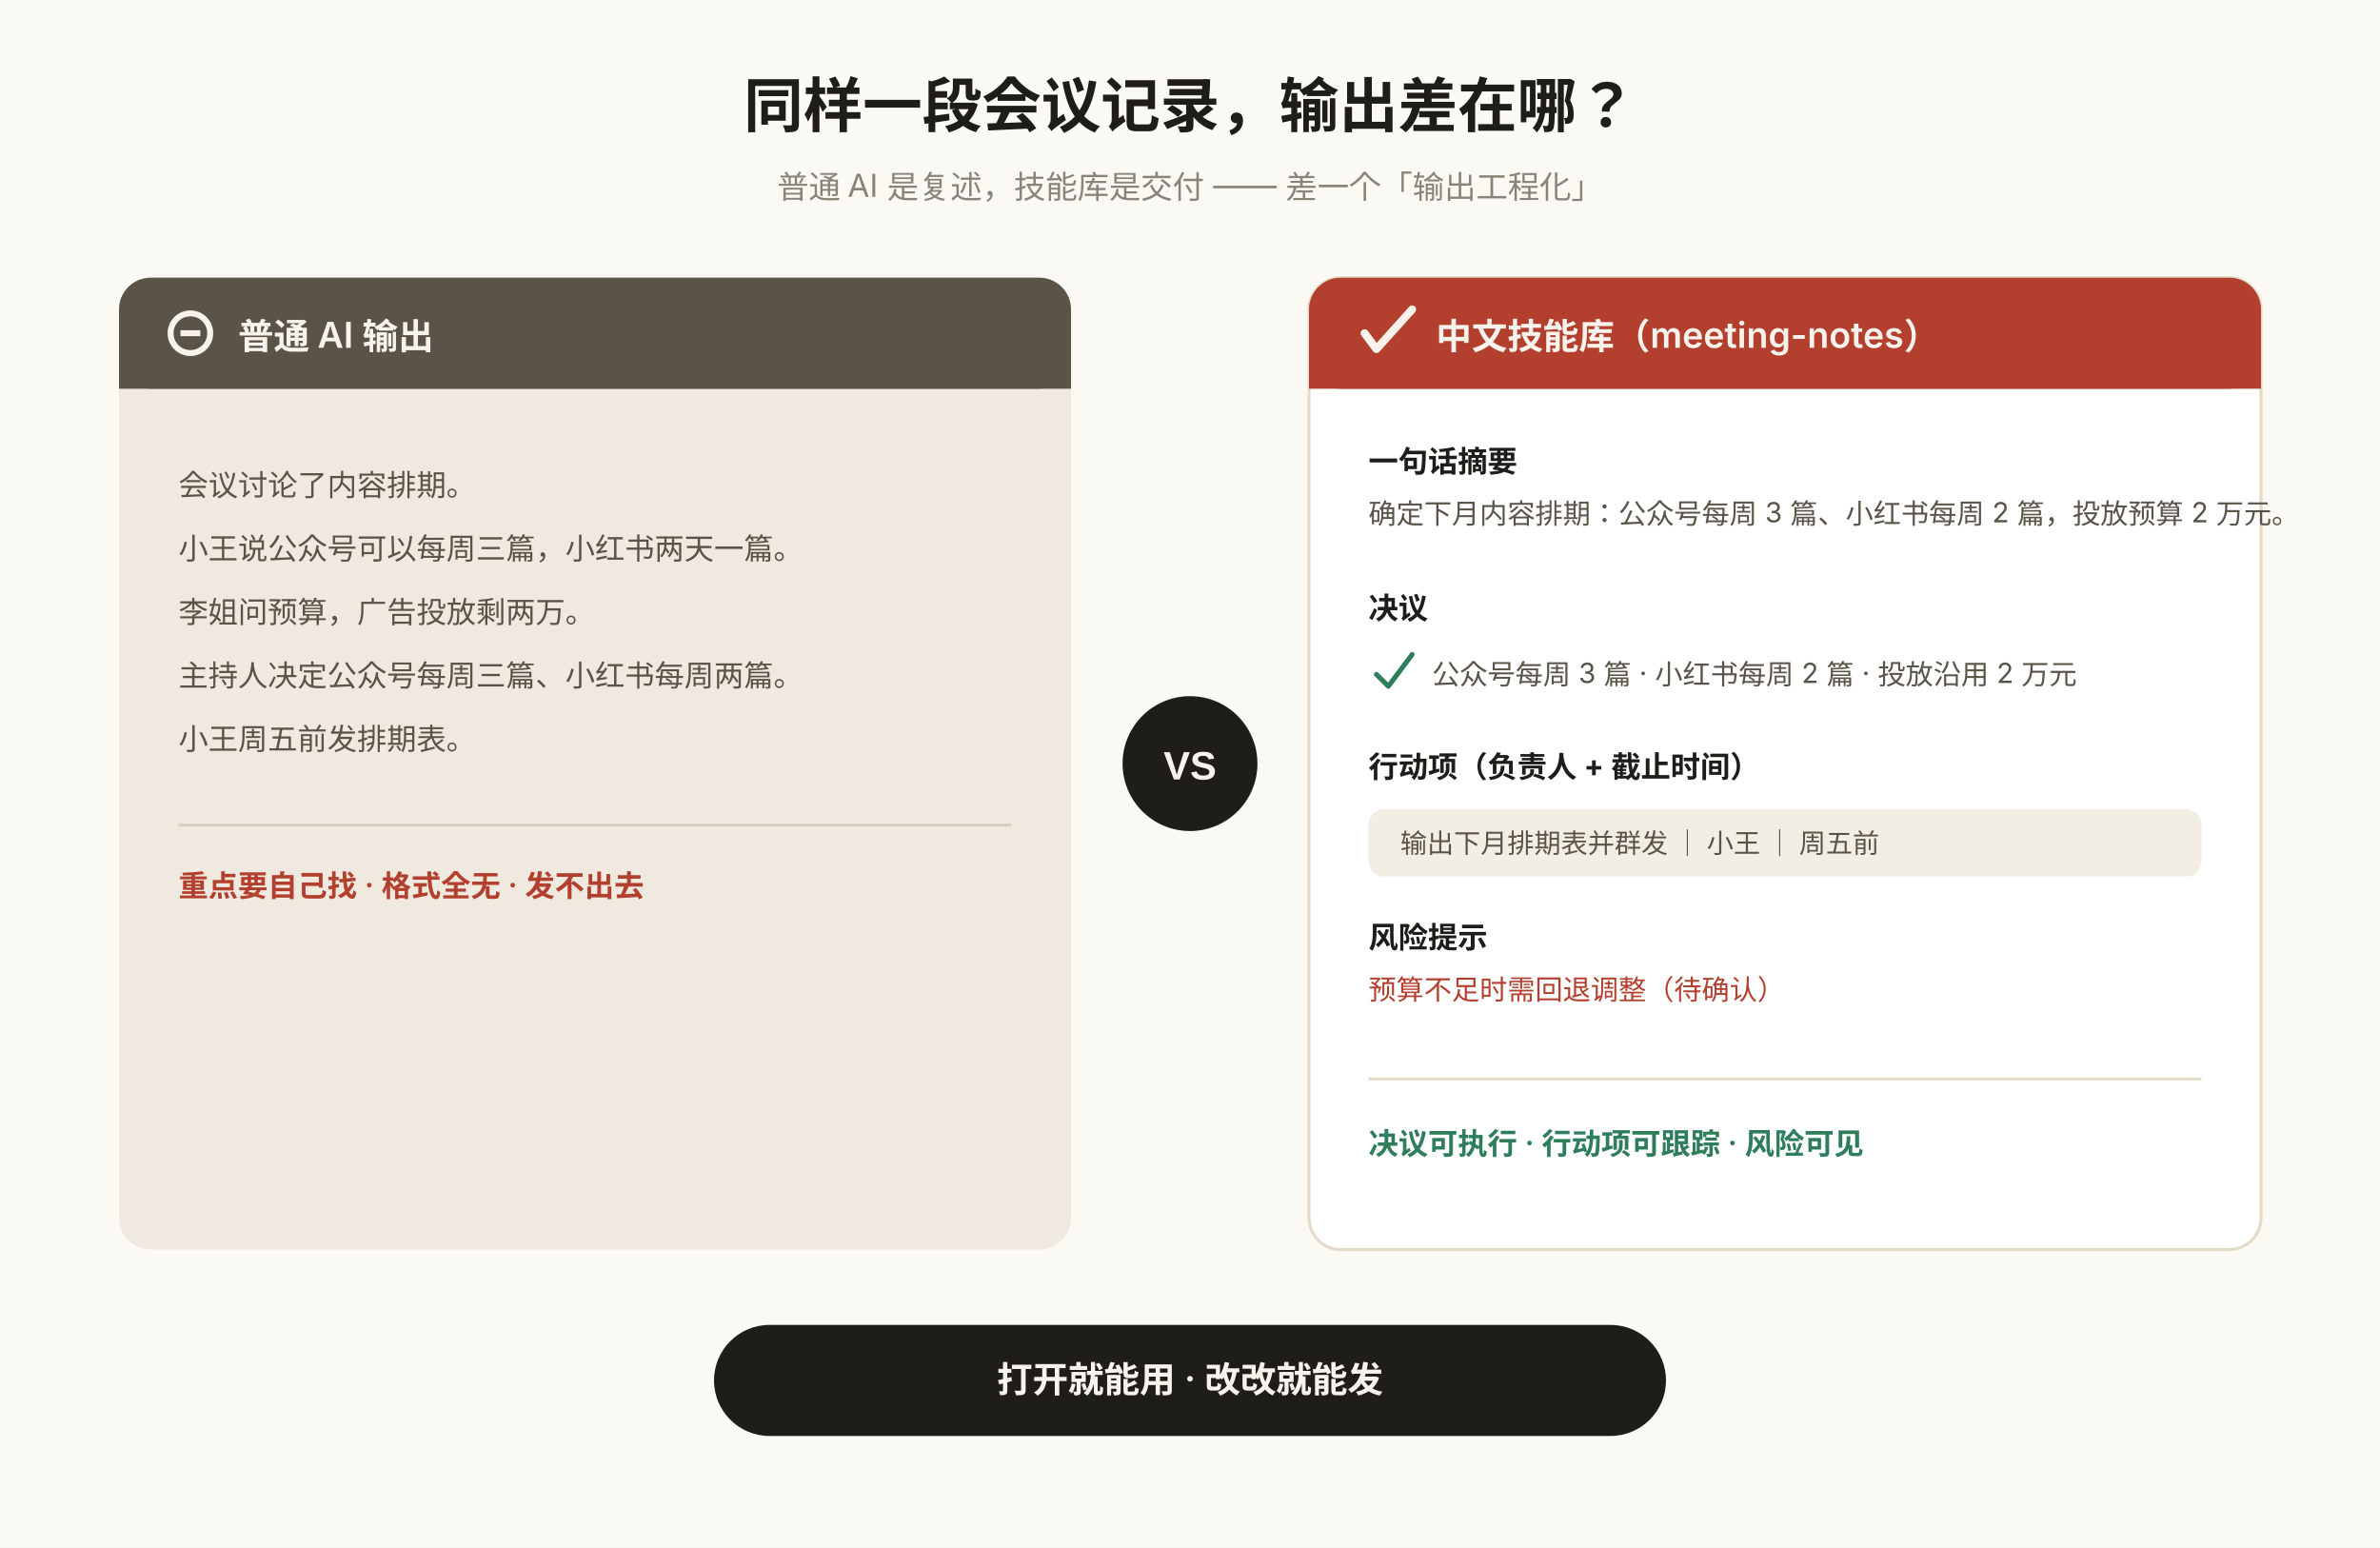
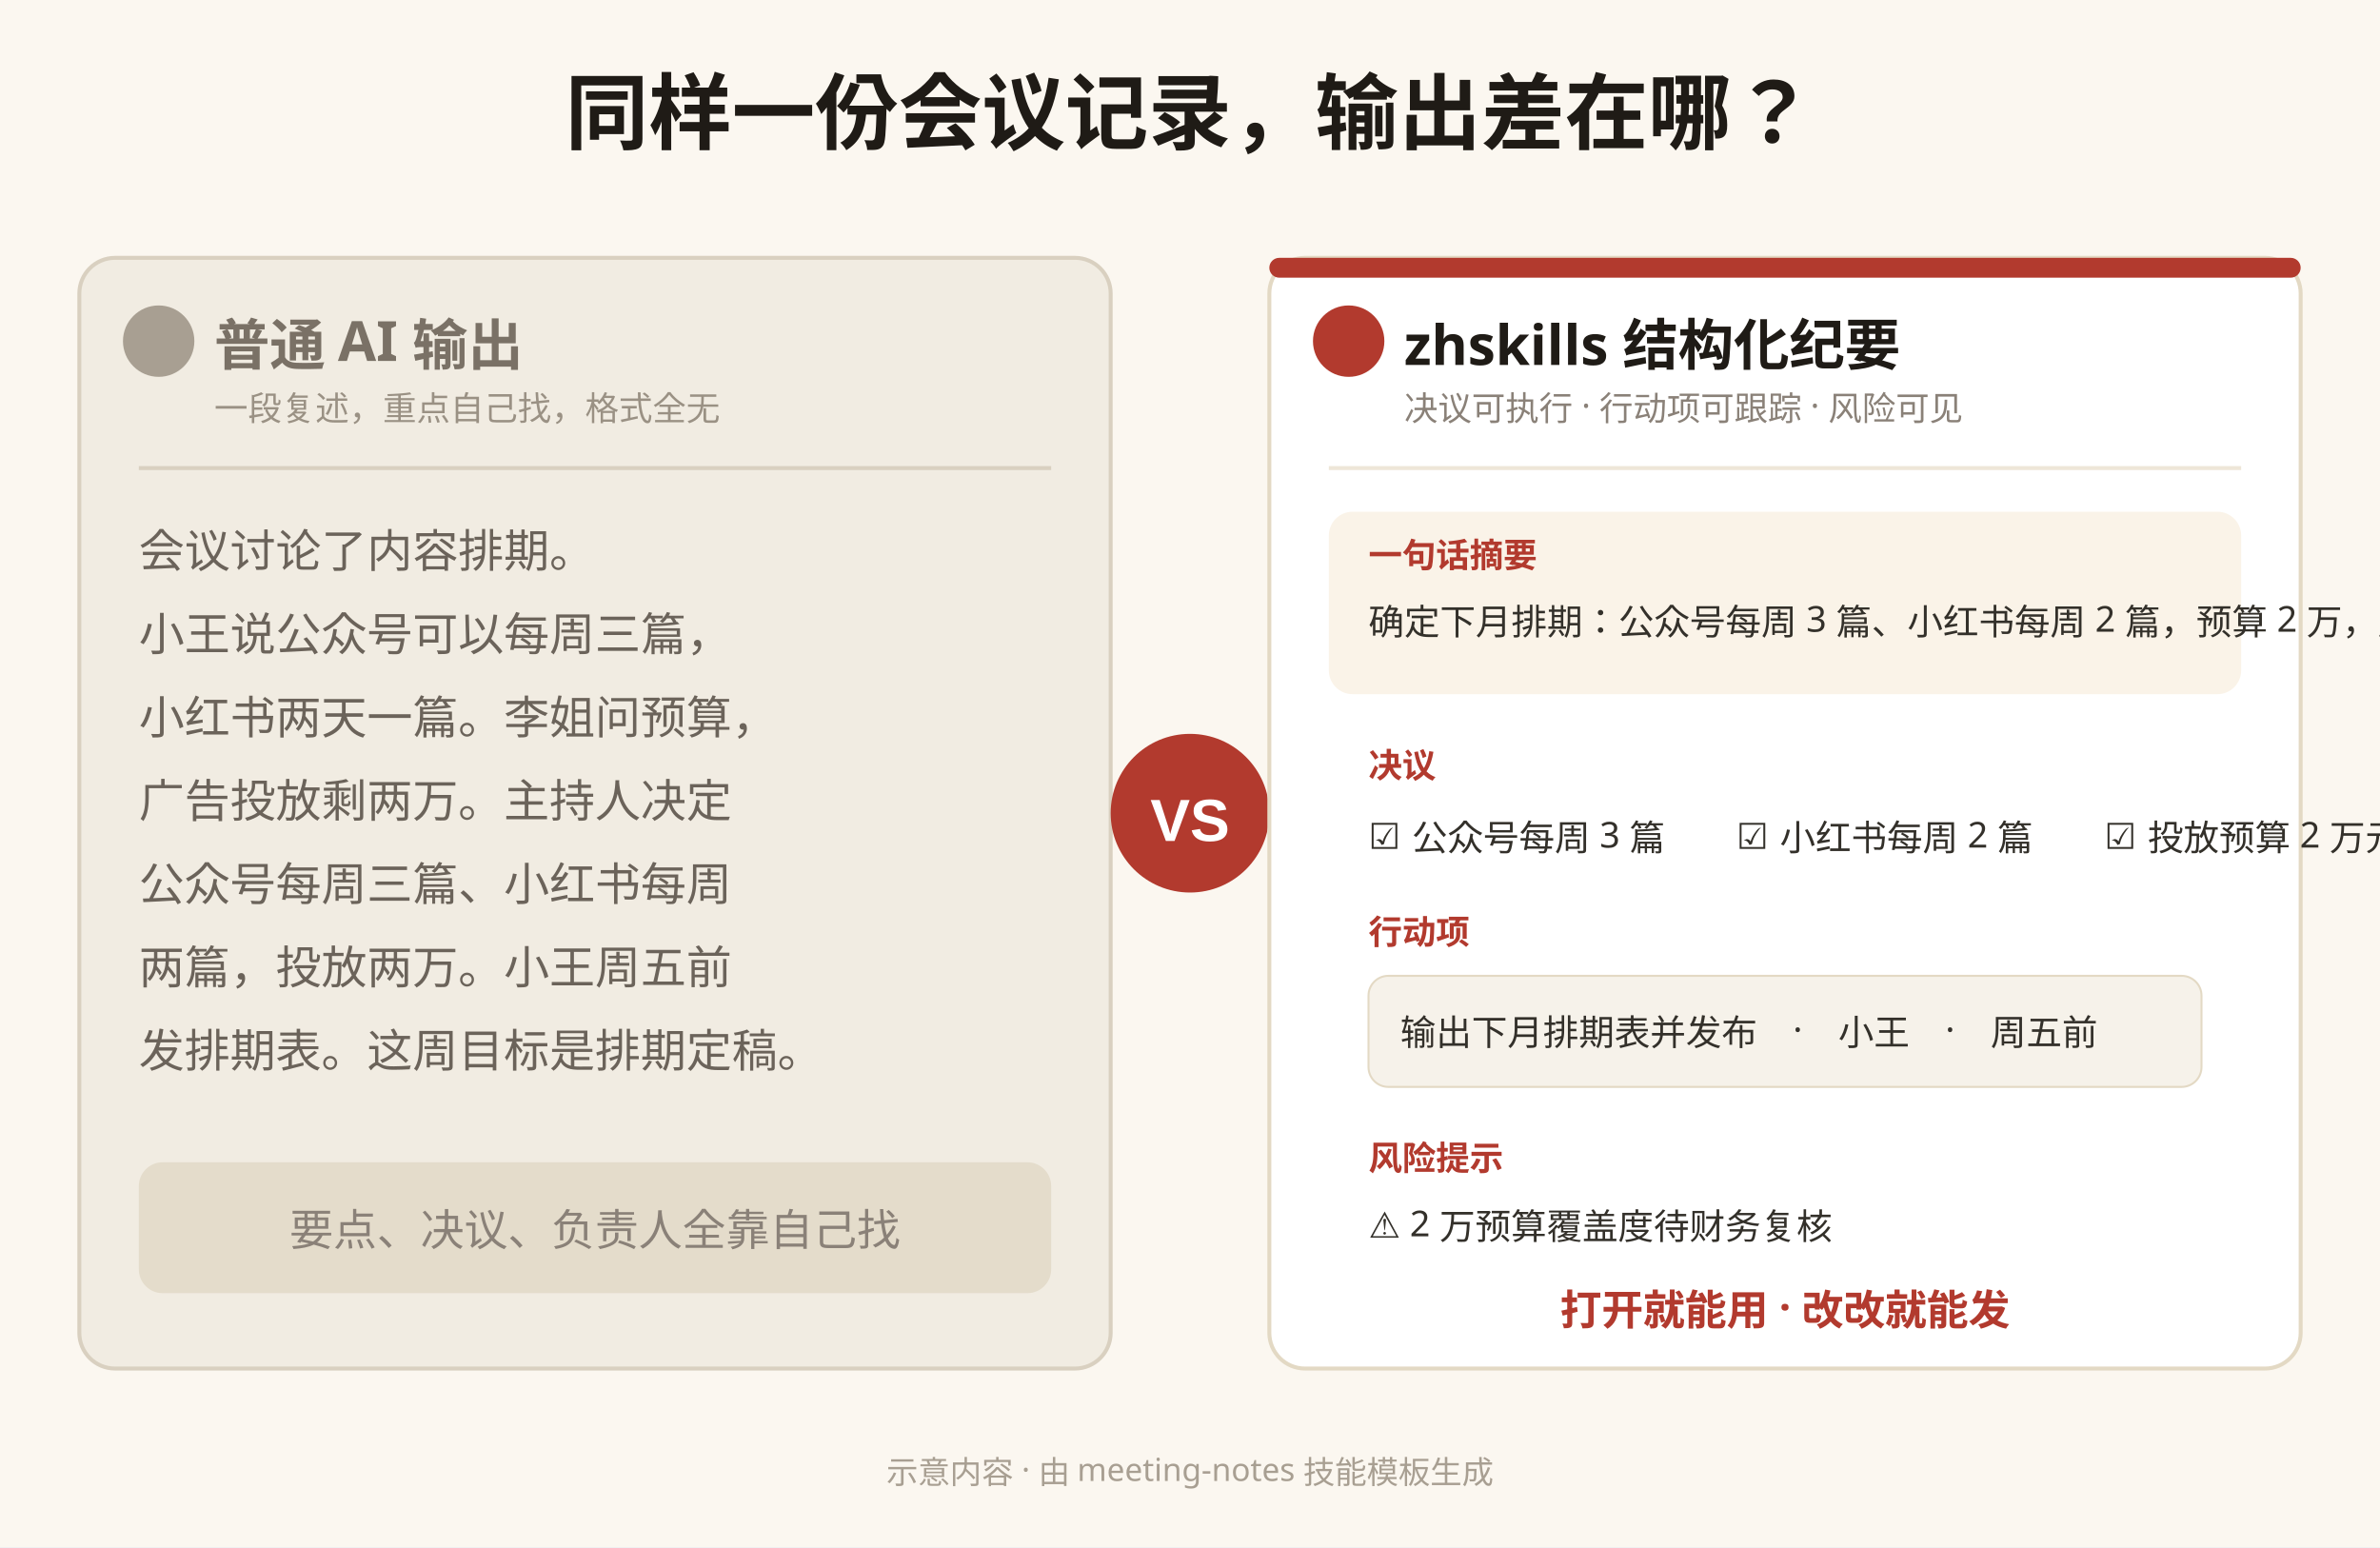
- <svg xmlns="http://www.w3.org/2000/svg" width="1200" height="780" viewBox="0 0 1200 780" role="img" aria-label="普通 AI 输出与中文技能库输出对比">
-   <rect width="1200" height="780" fill="#FBF9F4" />
-   <text x="600" y="64" text-anchor="middle" font-family="system-ui, -apple-system, 'PingFang SC', 'Hiragino Sans GB', 'Microsoft YaHei', sans-serif" font-size="30" font-weight="700" fill="#1F1D1A">同样一段会议记录，输出差在哪？</text>
-   <text x="600" y="100" text-anchor="middle" font-family="system-ui, -apple-system, 'PingFang SC', 'Hiragino Sans GB', 'Microsoft YaHei', sans-serif" font-size="16" fill="#8A8378">普通 AI 是复述，技能库是交付 —— 差一个「输出工程化」</text>
-   <g>
-     <rect x="60" y="140" width="480" height="490" rx="16" fill="#EFE9DF" />
-     <rect x="60" y="140" width="480" height="56" rx="16" fill="#5A5348" />
-     <rect x="60" y="180" width="480" height="16" fill="#5A5348" />
-     <circle cx="96" cy="168" r="10" fill="none" stroke="#F7F3EC" stroke-width="3" />
-     <line x1="91" y1="168" x2="101" y2="168" stroke="#F7F3EC" stroke-width="3" />
-     <text x="120" y="176" font-family="system-ui, -apple-system, 'PingFang SC', 'Hiragino Sans GB', 'Microsoft YaHei', sans-serif" font-size="18" font-weight="600" fill="#F7F3EC">普通 AI 输出</text>
-     <text x="90" y="250" font-family="system-ui, -apple-system, 'PingFang SC', 'Hiragino Sans GB', 'Microsoft YaHei', sans-serif" font-size="15" fill="#5A5348">会议讨论了内容排期。</text>
-     <text x="90" y="282" font-family="system-ui, -apple-system, 'PingFang SC', 'Hiragino Sans GB', 'Microsoft YaHei', sans-serif" font-size="15" fill="#5A5348">小王说公众号可以每周三篇，小红书两天一篇。</text>
-     <text x="90" y="314" font-family="system-ui, -apple-system, 'PingFang SC', 'Hiragino Sans GB', 'Microsoft YaHei', sans-serif" font-size="15" fill="#5A5348">李姐问预算，广告投放剩两万。</text>
-     <text x="90" y="346" font-family="system-ui, -apple-system, 'PingFang SC', 'Hiragino Sans GB', 'Microsoft YaHei', sans-serif" font-size="15" fill="#5A5348">主持人决定公众号每周三篇、小红书每周两篇。</text>
-     <text x="90" y="378" font-family="system-ui, -apple-system, 'PingFang SC', 'Hiragino Sans GB', 'Microsoft YaHei', sans-serif" font-size="15" fill="#5A5348">小王周五前发排期表。</text>
-     <line x1="90" y1="416" x2="510" y2="416" stroke="#D8CFC0" stroke-width="1.5" />
-     <text x="90" y="452" font-family="system-ui, -apple-system, 'PingFang SC', 'Hiragino Sans GB', 'Microsoft YaHei', sans-serif" font-size="15" font-weight="600" fill="#B3402E">重点要自己找 · 格式全无 · 发不出去</text>
-   </g>
-   <circle cx="600" cy="385" r="34" fill="#1F1D1A" />
-   <text x="600" y="393" text-anchor="middle" font-family="Arial, Helvetica, sans-serif" font-size="20" font-weight="700" fill="#F7F3EC">VS</text>
-   <g>
-     <rect x="660" y="140" width="480" height="490" rx="16" fill="#FFFFFF" stroke="#E4DAC8" stroke-width="1.5" />
-     <rect x="660" y="140" width="480" height="56" rx="16" fill="#B3402E" />
-     <rect x="660" y="180" width="480" height="16" fill="#B3402E" />
-     <path d="M688 168 L694 176 L712 156" fill="none" stroke="#F7F3EC" stroke-width="4" stroke-linecap="round" stroke-linejoin="round" />
-     <text x="724" y="176" font-family="system-ui, -apple-system, 'PingFang SC', 'Hiragino Sans GB', 'Microsoft YaHei', sans-serif" font-size="18" font-weight="600" fill="#F7F3EC">中文技能库（meeting-notes）</text>
-     <text x="690" y="238" font-family="system-ui, -apple-system, 'PingFang SC', 'Hiragino Sans GB', 'Microsoft YaHei', sans-serif" font-size="15" font-weight="700" fill="#1F1D1A">一句话摘要</text>
-     <text x="690" y="264" font-family="system-ui, -apple-system, 'PingFang SC', 'Hiragino Sans GB', 'Microsoft YaHei', sans-serif" font-size="14" fill="#5A5348">确定下月内容排期：公众号每周 3 篇、小红书每周 2 篇，投放预算 2 万元。</text>
-     <text x="690" y="312" font-family="system-ui, -apple-system, 'PingFang SC', 'Hiragino Sans GB', 'Microsoft YaHei', sans-serif" font-size="15" font-weight="700" fill="#1F1D1A">决议</text>
-     <path d="M694 340 L700 346 L712 330" fill="none" stroke="#2E7D5B" stroke-width="2.5" stroke-linecap="round" stroke-linejoin="round" />
-     <text x="722" y="345" font-family="system-ui, -apple-system, 'PingFang SC', 'Hiragino Sans GB', 'Microsoft YaHei', sans-serif" font-size="14" fill="#5A5348">公众号每周 3 篇 · 小红书每周 2 篇 · 投放沿用 2 万元</text>
-     <text x="690" y="392" font-family="system-ui, -apple-system, 'PingFang SC', 'Hiragino Sans GB', 'Microsoft YaHei', sans-serif" font-size="15" font-weight="700" fill="#1F1D1A">行动项（负责人 + 截止时间）</text>
-     <rect x="690" y="408" width="420" height="34" rx="8" fill="#F3EEE4" />
-     <text x="706" y="430" font-family="system-ui, -apple-system, 'PingFang SC', 'Hiragino Sans GB', 'Microsoft YaHei', sans-serif" font-size="13.5" fill="#5A5348">输出下月排期表并群发 ｜ 小王 ｜ 周五前</text>
-     <text x="690" y="478" font-family="system-ui, -apple-system, 'PingFang SC', 'Hiragino Sans GB', 'Microsoft YaHei', sans-serif" font-size="15" font-weight="700" fill="#1F1D1A">风险提示</text>
-     <text x="690" y="504" font-family="system-ui, -apple-system, 'PingFang SC', 'Hiragino Sans GB', 'Microsoft YaHei', sans-serif" font-size="14" fill="#B3402E">预算不足时需回退调整（待确认）</text>
-     <line x1="690" y1="544" x2="1110" y2="544" stroke="#E4DAC8" stroke-width="1.5" />
-     <text x="690" y="582" font-family="system-ui, -apple-system, 'PingFang SC', 'Hiragino Sans GB', 'Microsoft YaHei', sans-serif" font-size="15" font-weight="600" fill="#2E7D5B">决议可执行 · 行动项可跟踪 · 风险可见</text>
-   </g>
-   <rect x="360" y="668" width="480" height="56" rx="28" fill="#1F1D1A" />
-   <text x="600" y="702" text-anchor="middle" font-family="system-ui, -apple-system, 'PingFang SC', 'Hiragino Sans GB', 'Microsoft YaHei', sans-serif" font-size="18" font-weight="600" fill="#F7F3EC">打开就能用 · 改改就能发</text>
+ <svg xmlns="http://www.w3.org/2000/svg" viewBox="0 0 1200 780" width="1200" height="780">
+   <rect width="1200" height="780" fill="#FBF7F0" />
+   <text x="600" y="72" text-anchor="middle" font-family="'Microsoft YaHei','PingFang SC',sans-serif" font-size="42" font-weight="700" fill="#1F1B16">同样一份会议记录，输出差在哪？</text>
+   <rect x="40" y="130" width="520" height="560" rx="18" fill="#F1ECE2" stroke="#D9D0C0" stroke-width="2" />
+   <circle cx="80" cy="172" r="18" fill="#A89F92" />
+   <text x="108" y="184" font-family="'Microsoft YaHei','PingFang SC',sans-serif" font-size="28" font-weight="700" fill="#7A7166">普通 AI 输出</text>
+   <text x="108" y="212" font-family="'Microsoft YaHei','PingFang SC',sans-serif" font-size="17" fill="#9A9184">一段复述，重点自己找，格式全无</text>
+   <line x1="70" y1="236" x2="530" y2="236" stroke="#D9D0C0" stroke-width="2" />
+   <text x="70" y="286" font-family="'Microsoft YaHei','PingFang SC',sans-serif" font-size="23" fill="#6B635A">会议讨论了内容排期。</text>
+   <text x="70" y="328" font-family="'Microsoft YaHei','PingFang SC',sans-serif" font-size="23" fill="#6B635A">小王说公众号可以每周三篇，</text>
+   <text x="70" y="370" font-family="'Microsoft YaHei','PingFang SC',sans-serif" font-size="23" fill="#6B635A">小红书两天一篇。李姐问预算，</text>
+   <text x="70" y="412" font-family="'Microsoft YaHei','PingFang SC',sans-serif" font-size="23" fill="#6B635A">广告投放剩两万。主持人决定</text>
+   <text x="70" y="454" font-family="'Microsoft YaHei','PingFang SC',sans-serif" font-size="23" fill="#6B635A">公众号每周三篇、小红书每周</text>
+   <text x="70" y="496" font-family="'Microsoft YaHei','PingFang SC',sans-serif" font-size="23" fill="#6B635A">两篇，投放两万。小王周五前</text>
+   <text x="70" y="538" font-family="'Microsoft YaHei','PingFang SC',sans-serif" font-size="23" fill="#6B635A">发排期表。这周目标是排期定稿。</text>
+   <rect x="70" y="586" width="460" height="66" rx="12" fill="#E4DCCB" />
+   <text x="300" y="628" text-anchor="middle" font-family="'Microsoft YaHei','PingFang SC',sans-serif" font-size="22" fill="#8A8178">要点、决议、负责人全靠自己找</text>
+   <circle cx="600" cy="410" r="40" fill="#B23A2E" />
+   <text x="600" y="424" text-anchor="middle" font-family="Arial,sans-serif" font-size="30" font-weight="800" fill="#FFFFFF">VS</text>
+   <rect x="640" y="130" width="520" height="560" rx="18" fill="#FFFFFF" stroke="#E3D9C4" stroke-width="2" />
+   <rect x="640" y="130" width="520" height="10" rx="5" fill="#B23A2E" />
+   <circle cx="680" cy="172" r="18" fill="#B23A2E" />
+   <text x="708" y="184" font-family="'Microsoft YaHei','PingFang SC',sans-serif" font-size="28" font-weight="700" fill="#1F1B16">zhskills 结构化纪要</text>
+   <text x="708" y="212" font-family="'Microsoft YaHei','PingFang SC',sans-serif" font-size="17" fill="#8A8178">决议可执行 · 行动项可跟踪 · 风险可见</text>
+   <line x1="670" y1="236" x2="1130" y2="236" stroke="#EEE6D8" stroke-width="2" />
+   <rect x="670" y="258" width="460" height="92" rx="12" fill="#FAF3E8" />
+   <text x="690" y="286" font-family="'Microsoft YaHei','PingFang SC',sans-serif" font-size="17" font-weight="700" fill="#B23A2E">一句话摘要</text>
+   <text x="690" y="320" font-family="'Microsoft YaHei','PingFang SC',sans-serif" font-size="18" fill="#33302A">确定下月排期：公众号每周 3 篇、小红书每周 2 篇，预算 2 万，周五前出排期表。</text>
+   <text x="690" y="392" font-family="'Microsoft YaHei','PingFang SC',sans-serif" font-size="17" font-weight="700" fill="#B23A2E">决议</text>
+   <text x="690" y="428" font-family="'Microsoft YaHei','PingFang SC',sans-serif" font-size="18" fill="#33302A">☑ 公众号每周 3 篇　　☑ 小红书每周 2 篇　　☑ 投放预算 2 万元</text>
+   <text x="690" y="476" font-family="'Microsoft YaHei','PingFang SC',sans-serif" font-size="17" font-weight="700" fill="#B23A2E">行动项</text>
+   <rect x="690" y="492" width="420" height="56" rx="10" fill="#F6F2EA" stroke="#E3D9C4" />
+   <text x="706" y="527" font-family="'Microsoft YaHei','PingFang SC',sans-serif" font-size="18" fill="#33302A">输出下月排期表并发布　·　小王　·　周五前</text>
+   <text x="690" y="590" font-family="'Microsoft YaHei','PingFang SC',sans-serif" font-size="17" font-weight="700" fill="#B23A2E">风险提示</text>
+   <text x="690" y="624" font-family="'Microsoft YaHei','PingFang SC',sans-serif" font-size="18" fill="#33302A">⚠ 2 万预算覆盖度待财务复核</text>
+   <text x="900" y="668" text-anchor="middle" font-family="'Microsoft YaHei','PingFang SC',sans-serif" font-size="21" font-weight="700" fill="#B23A2E">打开就能用 · 改改就能发</text>
+   <text x="600" y="748" text-anchor="middle" font-family="'Microsoft YaHei','PingFang SC',sans-serif" font-size="16" fill="#A89F92">示意内容 · 由 meeting-notes 技能模板生成</text>
</svg>
